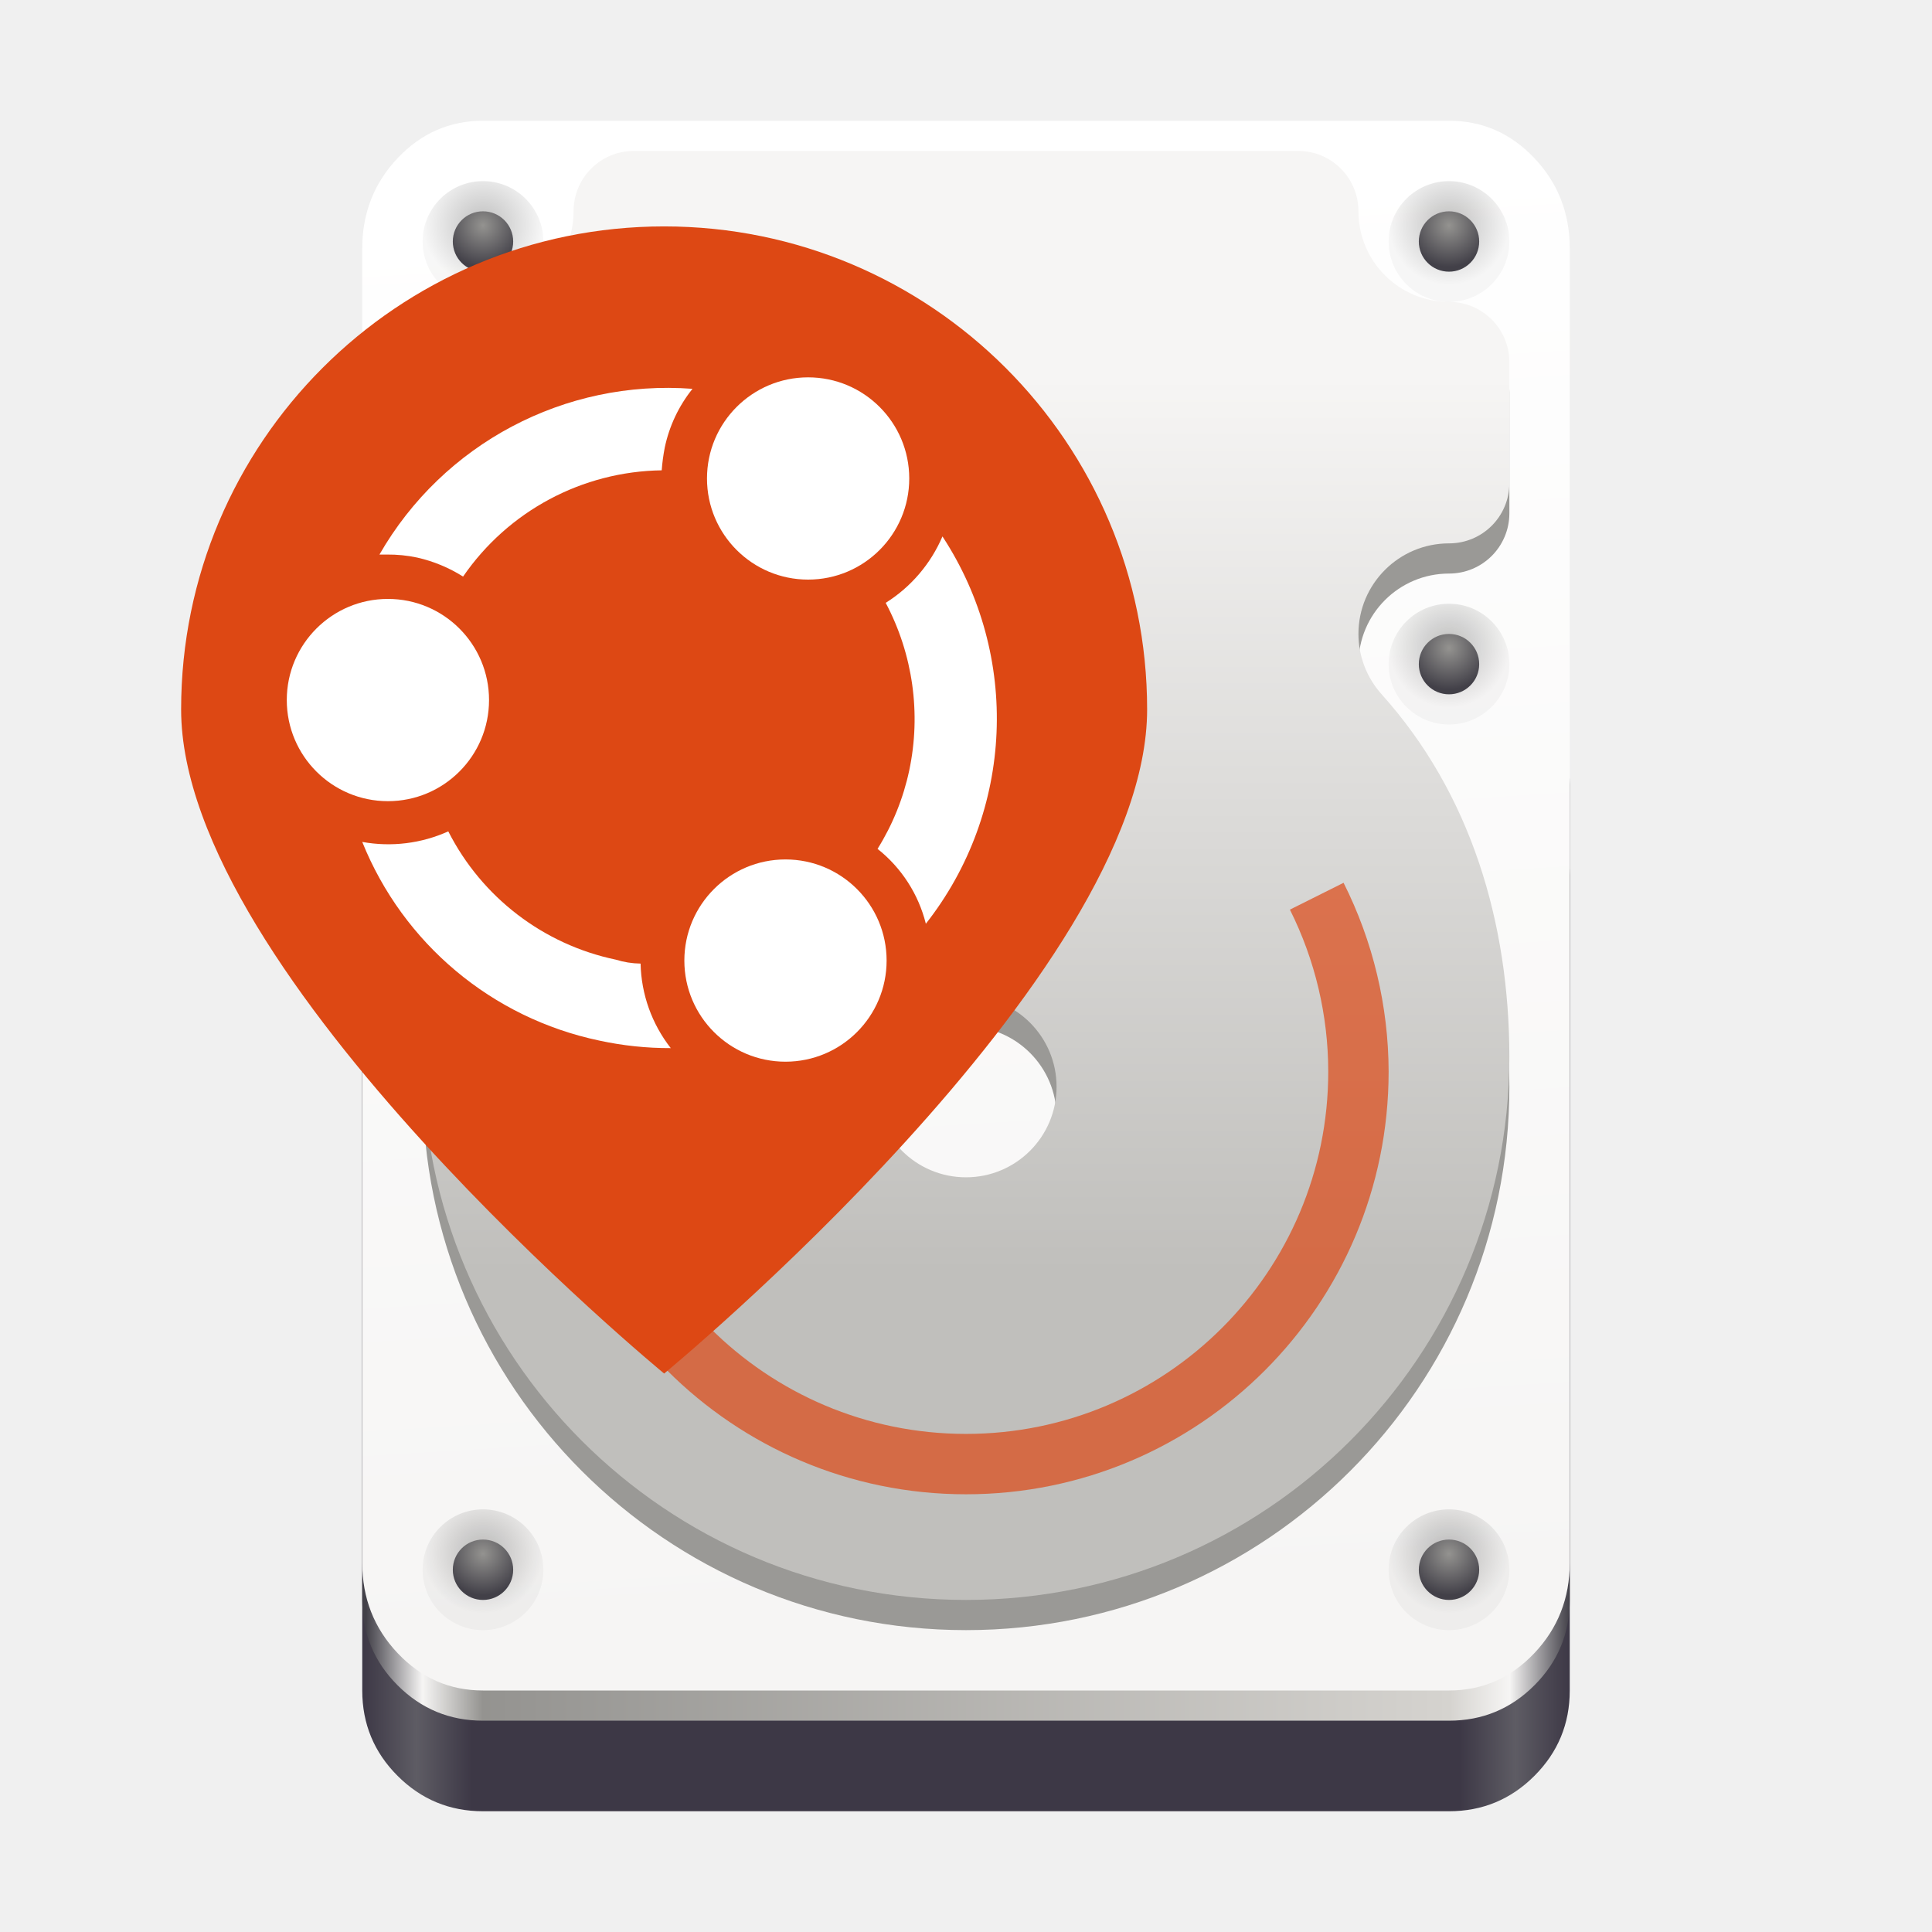
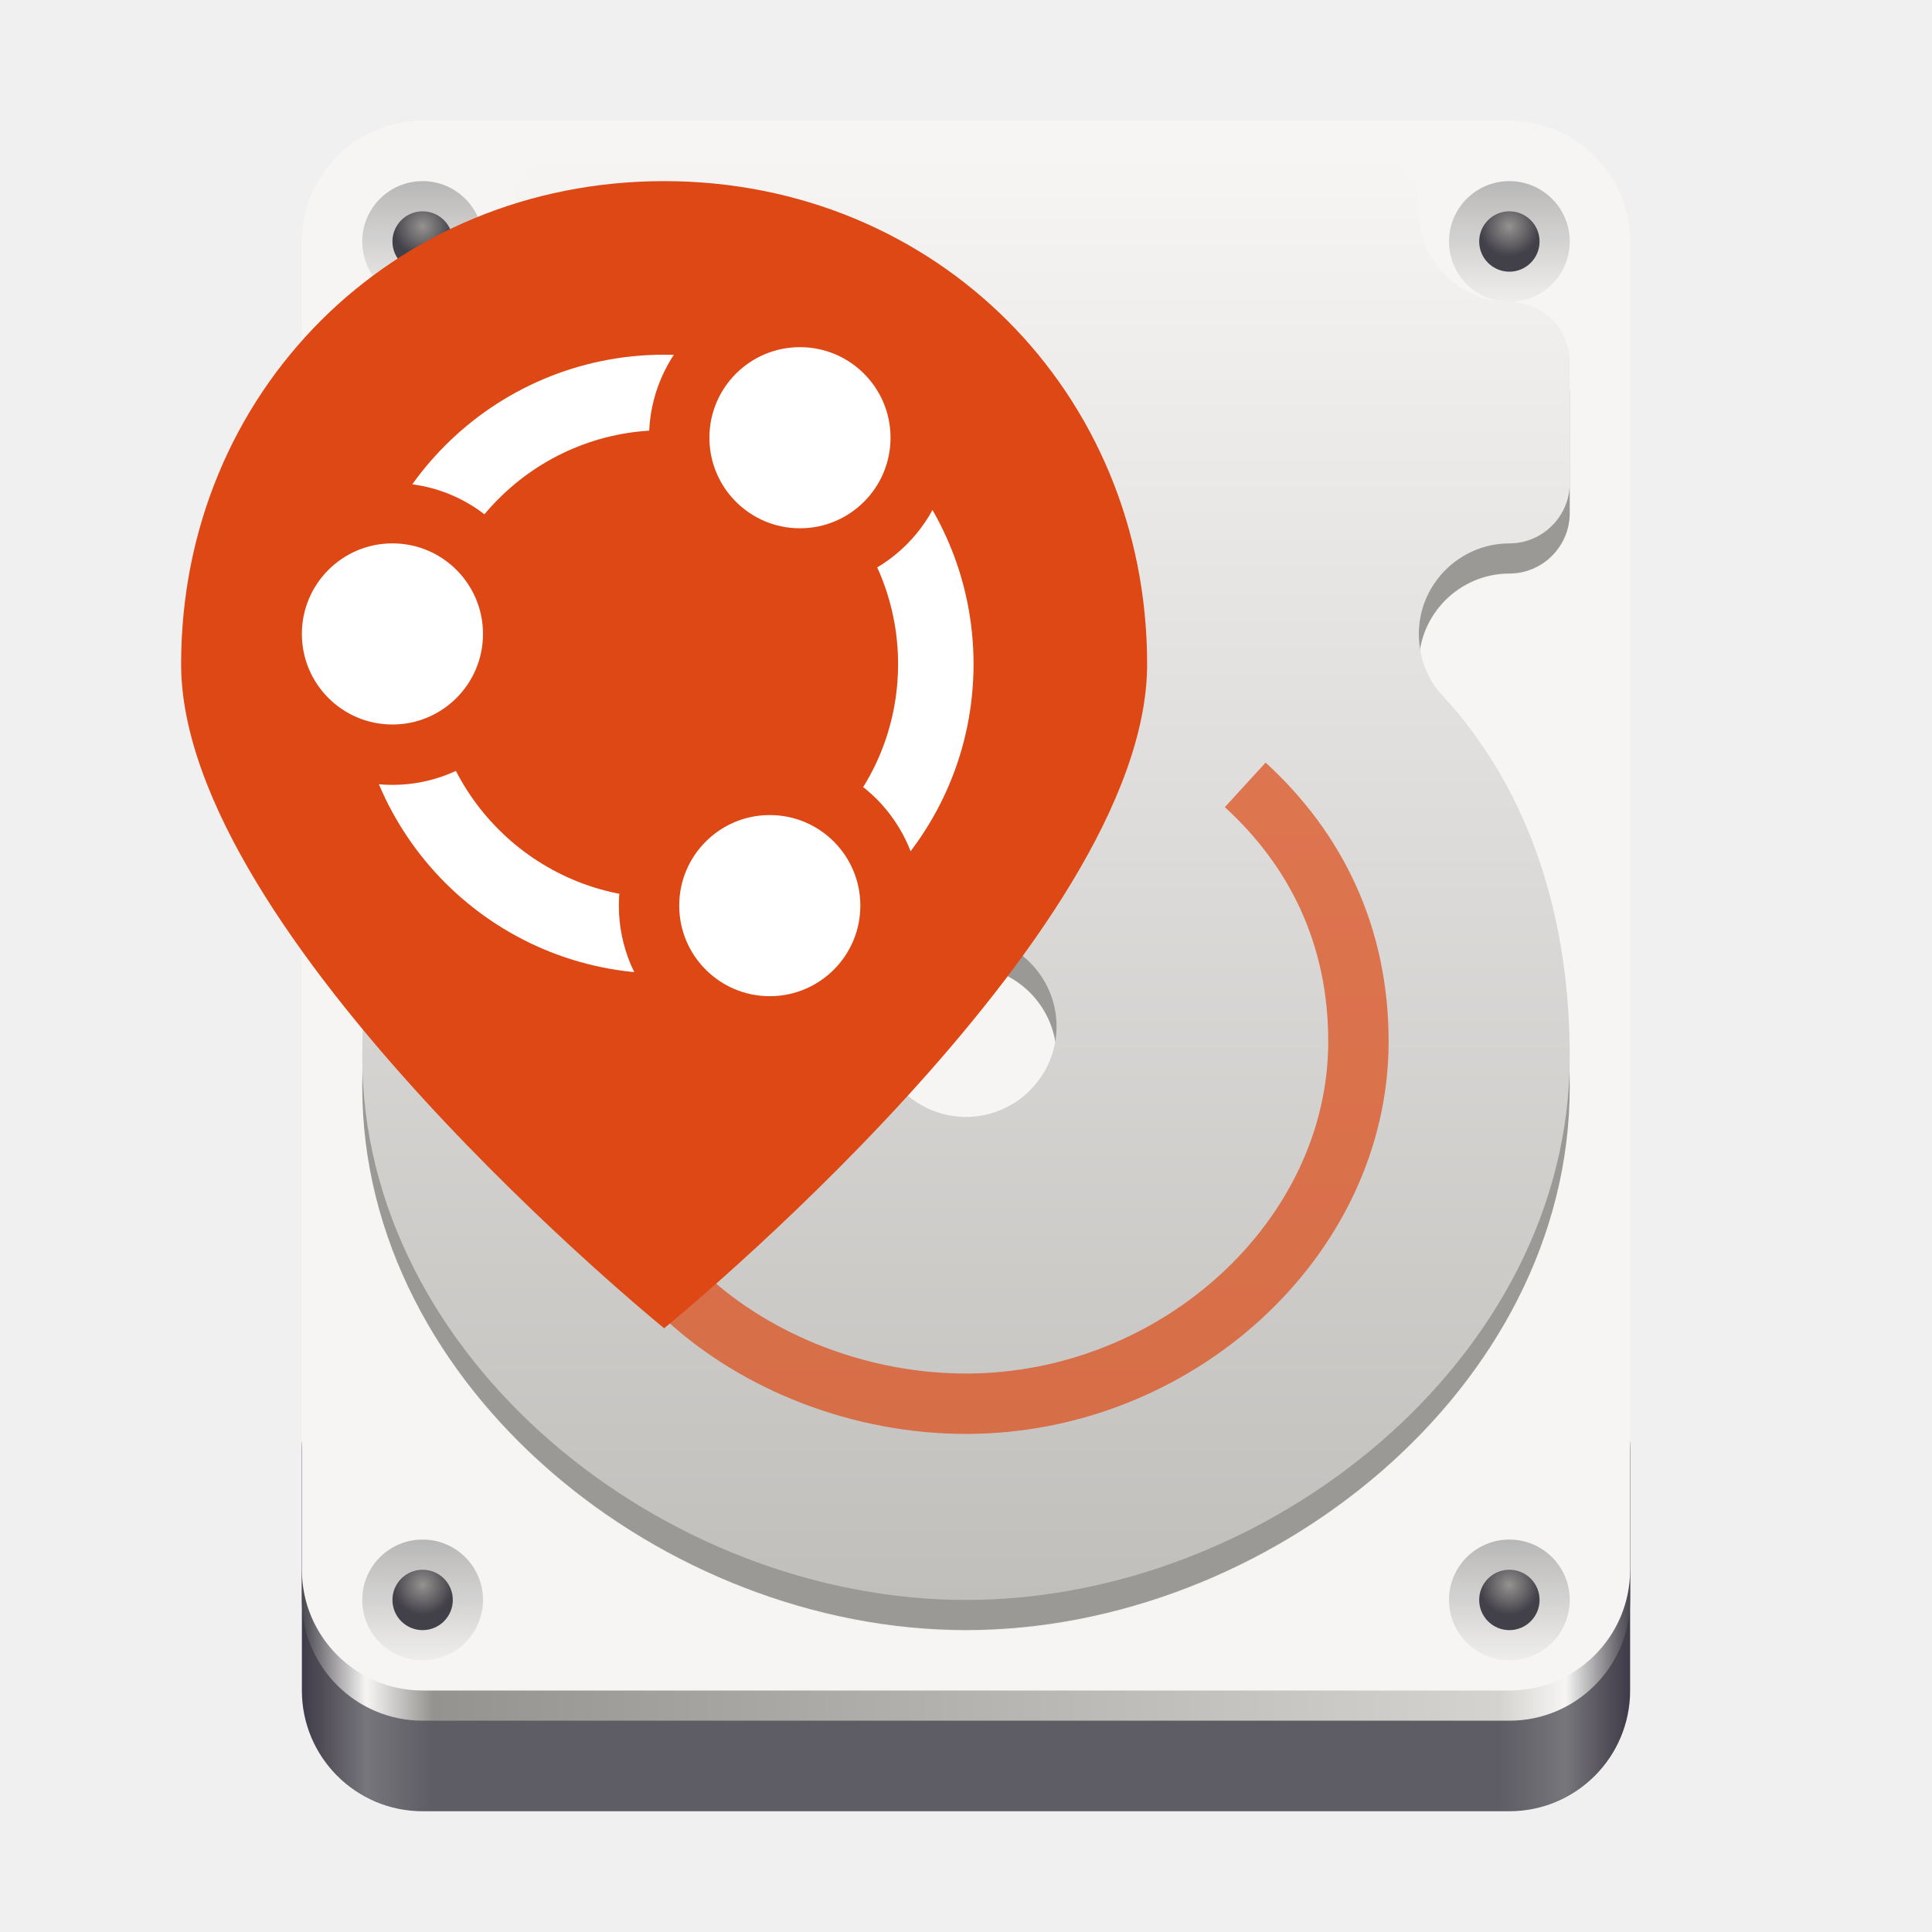
- <svg xmlns="http://www.w3.org/2000/svg" width="128" height="128" viewBox="0 0 128 128" fill="none">
+ <svg xmlns="http://www.w3.org/2000/svg" width="128" height="128" viewBox="0 0 128 128">
  <defs>
-     <linearGradient id="gradient_1" gradientUnits="userSpaceOnUse" x1="-0" y1="60" x2="80.001" y2="60">
+     <linearGradient id="grdnt1">
      <stop offset="0" stop-color="#3D3846" />
-       <stop offset="0.045" stop-color="#5E5C64" />
-       <stop offset="0.091" stop-color="#3D3846" />
-       <stop offset="0.909" stop-color="#3D3846" />
-       <stop offset="0.955" stop-color="#5E5C64" />
+       <stop offset="5%" stop-color="#77767B" />
+       <stop offset="10%" stop-color="#5E5C64" />
+       <stop offset="90%" stop-color="#5E5C64" />
+       <stop offset="95%" stop-color="#77767B" />
      <stop offset="1" stop-color="#3D3846" />
    </linearGradient>
-     <linearGradient id="gradient_2" gradientUnits="userSpaceOnUse" x1="0.25" y1="26.25" x2="80" y2="26.25">
+     <linearGradient id="grdnt2">
      <stop offset="0" stop-color="#424048" />
-       <stop offset="0.047" stop-color="#F6F5F4" />
-       <stop offset="0.097" stop-color="#949390" />
-       <stop offset="0.9" stop-color="#D5D3CF" />
-       <stop offset="0.95" stop-color="#F6F5F4" />
+       <stop offset="5%" stop-color="#F6F5F4" />
+       <stop offset="10%" stop-color="#949390" />
+       <stop offset="90%" stop-color="#D5D3CF" />
+       <stop offset="95%" stop-color="#F6F5F4" />
      <stop offset="1" stop-color="#424048" />
    </linearGradient>
-     <linearGradient id="gradient_3" gradientUnits="userSpaceOnUse" x1="62.75" y1="99.25" x2="56.75" y2="2">
+     <linearGradient id="grdnt3" x1="0" y1="0" x2="0" y2="1">
      <stop offset="0" stop-color="#F6F5F4" />
-       <stop offset="1" stop-color="#FFFFFF" />
+       <stop offset="1" stop-color="#C0BFBC" />
    </linearGradient>
-     <radialGradient id="gradient_4" gradientUnits="userSpaceOnUse" cx="0" cy="0" r="1" gradientTransform="matrix(4 0 0 4 4 2.895)">
-       <stop offset="0" stop-color="#000000" stop-opacity="0.251" />
-       <stop offset="1" stop-color="#000000" stop-opacity="0.031" />
-     </radialGradient>
-     <radialGradient id="gradient_5" gradientUnits="userSpaceOnUse" cx="0" cy="0" r="1" gradientTransform="matrix(2.751 0 0 2.751 2 0.939)">
+     <linearGradient id="hole" x1="0" y1="0" x2="0" y2="1">
+       <stop offset="0" stop-color="#000000" stop-opacity="25%" />
+       <stop offset="1" stop-color="#000000" stop-opacity="3%" />
+     </linearGradient>
+     <radialGradient id="ball" cx="50%" cy="25%">
      <stop offset="0" stop-color="#949390" />
      <stop offset="1" stop-color="#424048" />
    </radialGradient>
-     <linearGradient id="gradient_6" gradientUnits="userSpaceOnUse" x1="34.25" y1="74.25" x2="34.25" y2="14.961">
-       <stop offset="0" stop-color="#C0BFBC" />
-       <stop offset="1" stop-color="#F6F5F4" />
-     </linearGradient>
+     <filter id="under">
+       <feDropShadow dx="0" dy="2" flood-color="#9A9996" stdDeviation="0" />
+     </filter>
+     <filter id="tool">
+       <feDropShadow dx="-2" dy="2" flood-color="#5E5C64" stdDeviation="0" />
+     </filter>
  </defs>
-   <path id="Rectángulo" d="M0 16L0 8C0 5.791 0.781 3.905 2.343 2.343C3.905 0.781 5.791 0 8 0L72 0C74.209 0 76.095 0.781 77.657 2.343C79.219 3.905 80 5.791 80 8L80 62C80 64.209 79.219 66.095 77.657 67.657C76.095 69.219 74.209 70 72 70L8 70C5.791 70 3.905 69.219 2.343 67.657C0.781 66.095 0 64.209 0 62L0 16Z" fill="url(#gradient_1)" fill-rule="evenodd" transform="translate(24 50)" />
-   <path id="Rectángulo" d="M0 16L0 8C0 5.791 0.781 3.905 2.343 2.343C3.905 0.781 5.791 0 8 0L72 0C74.209 0 76.095 0.781 77.657 2.343C79.219 3.905 80 5.791 80 8L80 62C80 64.209 79.219 66.095 77.657 67.657C76.095 69.219 74.209 70 72 70L8 70C5.791 70 3.905 69.219 2.343 67.657C0.781 66.095 0 64.209 0 62L0 16Z" fill="url(#gradient_2)" fill-rule="evenodd" transform="translate(24 44)" />
-   <path id="Rectángulo" d="M0 16.914L0 8.457C0 6.122 0.781 4.128 2.343 2.477C3.905 0.826 5.791 0 8 0L72 0C74.209 0 76.095 0.826 77.657 2.477C79.219 4.128 80 6.122 80 8.457L80 95.543C80 97.878 79.219 99.872 77.657 101.523C76.095 103.174 74.209 104 72 104L8 104C5.791 104 3.905 103.174 2.343 101.523C0.781 99.872 0 97.878 0 95.543L0 16.914Z" fill="url(#gradient_3)" fill-rule="evenodd" transform="translate(24 8)" />
-   <g id="j" transform="translate(28 100)">
-     <path d="M0 4C0 1.791 1.791 0 4 0C6.209 0 8 1.791 8 4C8 6.209 6.209 8 4 8C1.791 8 0 6.209 0 4Z" fill="url(#gradient_4)" fill-rule="evenodd" />
-     <path d="M0 2C0 0.895 0.895 0 2 0C3.105 0 4 0.895 4 2C4 3.105 3.105 4 2 4C0.895 4 0 3.105 0 2Z" fill="url(#gradient_5)" fill-rule="evenodd" transform="translate(2 2)" />
+   <rect width="88" height="32" rx="8" x="20" y="88" fill="url(#grdnt1)" />
+   <rect width="88" height="26" rx="8" x="20" y="88" fill="url(#grdnt2)" />
+   <rect width="88" height="104" rx="8" x="20" y="8" fill="#F6F5F4" />
+   <path d="M14 0C11.8 0 10 1.8 10 4C10 7.3 7.3 10 4 10C1.8 10 0 11.8 0 14C0 14 0 22 0 22C0 24.2 1.8 26 4 26C7.3 26 10 28.7 10 32C10 33.5 9.45 35 8.5 36C2.5 42.5 0 51 0 60C0 80 20 96 40 96C60 96 80 80 80 60C80 51 77.5 42.5 71.5 36C70.55 35 70 33.5 70 32C70 28.7 72.7 26 76 26C78.2 26 80 24.2 80 22L80 14C80 11.8 78.2 10 76 10C72.7 10 70 7.3 70 4C70 1.8 68.2 0 66 0ZM40 52C43.3 52 46 54.7 46 58C46 61.3 43.3 64 40 64C36.7 64 34 61.3 34 58C34 54.7 36.7 52 40 52Z" fill="url(#grdnt3)" filter="url(#under)" transform="translate(24 10)" />
+   <g fill="url(#hole)">
+     <circle r="4" cx="28" cy="106" />
+     <circle r="4" cx="100" cy="106" />
+     <circle r="4" cx="100" cy="16" />
+     <circle r="4" cx="28" cy="16" />
  </g>
-   <path id="Forma" d="M14 0C11.784 0 10 1.784 10 4C10 7.314 7.314 10 4 10C1.784 10 1.90735e-06 11.784 1.90735e-06 14C1.90735e-06 14 1.90735e-06 22 1.90735e-06 22C1.90735e-06 24.216 1.784 26 4 26C7.314 26 10 28.686 10 32C9.997 33.477 9.45 34.901 8.462 36C2.54 42.593 0.014 51.138 0 60C0 79.882 16.118 96 36 96C55.882 96 72 79.882 72 60C71.984 51.137 69.461 42.592 63.537 36C62.55 34.901 62.002 33.477 62 32C62 28.686 64.686 26 68 26C70.216 26 72 24.216 72 22C72 22 72 14 72 14C72 11.784 70.216 10 68 10C64.686 10 62 7.314 62 4C62 1.784 60.216 0 58 0C58 0 14 0 14 0ZM36 56C39.314 56 42 58.686 42 62C42 65.314 39.314 68 36 68C32.686 68 30 65.314 30 62C30 58.686 32.686 56 36 56C36 56 36 56 36 56Z" fill="#9A9996" transform="translate(28 12)" />
-   <path id="Forma" d="M14 0C11.784 0 10 1.784 10 4C10 7.314 7.314 10 4 10C1.784 10 1.90735e-06 11.784 1.90735e-06 14C1.90735e-06 14 1.90735e-06 22 1.90735e-06 22C1.90735e-06 24.216 1.784 26 4 26C7.314 26 10 28.686 10 32C9.997 33.477 9.45 34.901 8.462 36C2.54 42.593 0.014 51.138 0 60C0 79.882 16.118 96 36 96C55.882 96 72 79.882 72 60C71.984 51.137 69.461 42.592 63.537 36C62.55 34.901 62.002 33.477 62 32C62 28.686 64.686 26 68 26C70.216 26 72 24.216 72 22C72 22 72 14 72 14C72 11.784 70.216 10 68 10C64.686 10 62 7.314 62 4C62 1.784 60.216 0 58 0C58 0 14 0 14 0ZM36 56C39.314 56 42 58.686 42 62C42 65.314 39.314 68 36 68C32.686 68 30 65.314 30 62C30 58.686 32.686 56 36 56C36 56 36 56 36 56Z" fill="url(#gradient_6)" transform="translate(28 10)" />
-   <g id="j#1" transform="translate(92 100)">
-     <path d="M0 4C0 1.791 1.791 0 4 0C6.209 0 8 1.791 8 4C8 6.209 6.209 8 4 8C1.791 8 0 6.209 0 4Z" fill="url(#gradient_4)" fill-rule="evenodd" />
-     <path d="M0 2C0 0.895 0.895 0 2 0C3.105 0 4 0.895 4 2C4 3.105 3.105 4 2 4C0.895 4 0 3.105 0 2Z" fill="url(#gradient_5)" fill-rule="evenodd" transform="translate(2 2)" />
+   <g fill="url(#ball)">
+     <circle r="2" cx="28" cy="106" />
+     <circle r="2" cx="100" cy="106" />
+     <circle r="2" cx="100" cy="16" />
+     <circle r="2" cx="28" cy="16" />
  </g>
-   <g id="j#1" transform="translate(92 40)">
-     <path d="M0 4C0 1.791 1.791 0 4 0C6.209 0 8 1.791 8 4C8 6.209 6.209 8 4 8C1.791 8 0 6.209 0 4Z" fill="url(#gradient_4)" fill-rule="evenodd" />
-     <path d="M0 2C0 0.895 0.895 0 2 0C3.105 0 4 0.895 4 2C4 3.105 3.105 4 2 4C0.895 4 0 3.105 0 2Z" fill="url(#gradient_5)" fill-rule="evenodd" transform="translate(2 2)" />
-   </g>
-   <g id="j#1" transform="translate(92 12)">
-     <path d="M0 4C0 1.791 1.791 0 4 0C6.209 0 8 1.791 8 4C8 6.209 6.209 8 4 8C1.791 8 0 6.209 0 4Z" fill="url(#gradient_4)" fill-rule="evenodd" />
-     <path d="M0 2C0 0.895 0.895 0 2 0C3.105 0 4 0.895 4 2C4 3.105 3.105 4 2 4C0.895 4 0 3.105 0 2Z" fill="url(#gradient_5)" fill-rule="evenodd" transform="translate(2 2)" />
-   </g>
-   <g id="j#1" transform="translate(28 12)">
-     <path d="M0 4C0 1.791 1.791 0 4 0C6.209 0 8 1.791 8 4C8 6.209 6.209 8 4 8C1.791 8 0 6.209 0 4Z" fill="url(#gradient_4)" fill-rule="evenodd" />
-     <path d="M0 2C0 0.895 0.895 0 2 0C3.105 0 4 0.895 4 2C4 3.105 3.105 4 2 4C0.895 4 0 3.105 0 2Z" fill="url(#gradient_5)" fill-rule="evenodd" transform="translate(2 2)" />
-   </g>
-   <g id="j#1" transform="translate(28 40)">
-     <path d="M0 4C0 1.791 1.791 0 4 0C6.209 0 8 1.791 8 4C8 6.209 6.209 8 4 8C1.791 8 0 6.209 0 4Z" fill="url(#gradient_4)" fill-rule="evenodd" />
-     <path d="M0 2C0 0.895 0.895 0 2 0C3.105 0 4 0.895 4 2C4 3.105 3.105 4 2 4C0.895 4 0 3.105 0 2Z" fill="url(#gradient_5)" fill-rule="evenodd" transform="translate(2 2)" />
-   </g>
-   <g id="write" transform="translate(12 15)">
-     <path id="trace" d="M27.85 0C12.447 0.083 0.004 12.592 0 27.996C0 43.462 12.536 56 28 56C43.464 56 56 43.462 56 27.996C55.989 23.651 54.967 19.369 53.015 15.487C53.015 15.487 49.459 17.265 49.459 17.265C51.127 20.597 51.997 24.271 52 27.997C52 41.253 41.255 52 28 52C14.745 52 4 41.253 4 27.997C4 14.796 14.664 4.072 27.867 3.998C27.867 3.998 27.85 0 27.85 0Z" fill="#DD4814" fill-opacity="0.7" transform="translate(24 28)" />
-     <path id="pin" d="M64 31.999C64 49.673 32.001 76 32.001 76C32.001 76 0 49.673 0 31.999C0 14.327 14.327 0 32.001 0C49.674 0 64 14.326 64 31.999C64 31.999 64 31.999 64 31.999Z" fill="#DD4814" />
-     <g id="ubuntu" transform="translate(7 10)">
-       <path id="circle288" d="M0 6.7C0 3 3 0 6.7 0C10.4 0 13.4 3 13.4 6.7C13.4 10.4 10.4 13.4 6.7 13.4C3 13.4 0 10.4 0 6.7Z" fill="#FFFFFF" fill-rule="evenodd" transform="translate(0 14.68)" />
-       <path id="circle290" d="M0 6.7C0 3 3 0 6.7 0C10.4 0 13.4 3 13.4 6.7C13.4 10.4 10.4 13.4 6.7 13.4C3 13.4 0 10.4 0 6.7Z" fill="#FFFFFF" fill-rule="evenodd" transform="translate(27.84 0)" />
-       <path id="path292" d="M16.8 8.5C12.002 7.497 7.92 4.37 5.7 0C3.915 0.806 1.927 1.05 0 0.7C2.709 7.432 8.598 12.368 15.7 13.86C17.257 14.198 18.847 14.366 20.44 14.36C19.186 12.758 18.485 10.794 18.44 8.76C17.884 8.753 17.331 8.665 16.8 8.5C16.8 8.5 16.8 8.5 16.8 8.5Z" fill="#FFFFFF" transform="translate(5 30.08)" />
-       <path id="circle294" d="M0 6.7C0 3 3 0 6.7 0C10.4 0 13.4 3 13.4 6.7C13.4 10.4 10.4 13.4 6.7 13.4C3 13.4 0 10.4 0 6.7Z" fill="#FFFFFF" fill-rule="evenodd" transform="translate(26.34 31.94)" />
-       <path id="path296" d="M3.2 25.66C9.04 18.231 9.482 7.902 4.3 0C3.524 1.815 2.212 3.35 0.54 4.4C2.344 7.803 2.896 11.732 2.1 15.5C1.708 17.343 0.998 19.102 0 20.7C1.585 21.955 2.71 23.699 3.2 25.66C3.2 25.66 3.2 25.66 3.2 25.66Z" fill="#FFFFFF" transform="translate(39.14 10.54)" />
-       <path id="path298" d="M0 11.043C0 11.043 0.5 11.043 0.5 11.043C1.172 11.037 1.843 11.104 2.5 11.243C3.578 11.487 4.606 11.913 5.54 12.503C8.525 8.16 13.431 5.536 18.7 5.463C18.737 4.96 18.804 4.459 18.9 3.963C19.198 2.536 19.828 1.2 20.74 0.063C12.289 -0.577 4.221 3.694 1.14441e-05 11.043C1.14441e-05 11.043 0 11.043 0 11.043Z" fill="#FFFFFF" transform="translate(6.14 0.697)" />
-     </g>
+   <path d="M0 34C4.7 38.3 11.5 41 18.5 41C32.5 41 44.5 30 44.5 17C44.5 10 41.7 4.3 37 0" fill="none" stroke="#DD4814" stroke-width="4" opacity="70%" transform="translate(45.5 52)" />
+   <path d="M64 32C64 50 32 76 32 76C32 76 0 50 0 32C0 14 14 0 32 0C50 0 64 14 64 32Z" fill="#DD4814" transform="translate(12 12)" />
+   <g fill="#FFFFFF" stroke="#DD4814" stroke-width="4" transform="translate(18 21)">
+     <circle r="18" cx="26" cy="23" fill="none" stroke="#FFFFFF" stroke-width="5" />
+     <circle r="8" cx="8" cy="21" />
+     <circle r="8" cx="35" cy="8" />
+     <circle r="8" cx="33" cy="39" />
  </g>
</svg>
